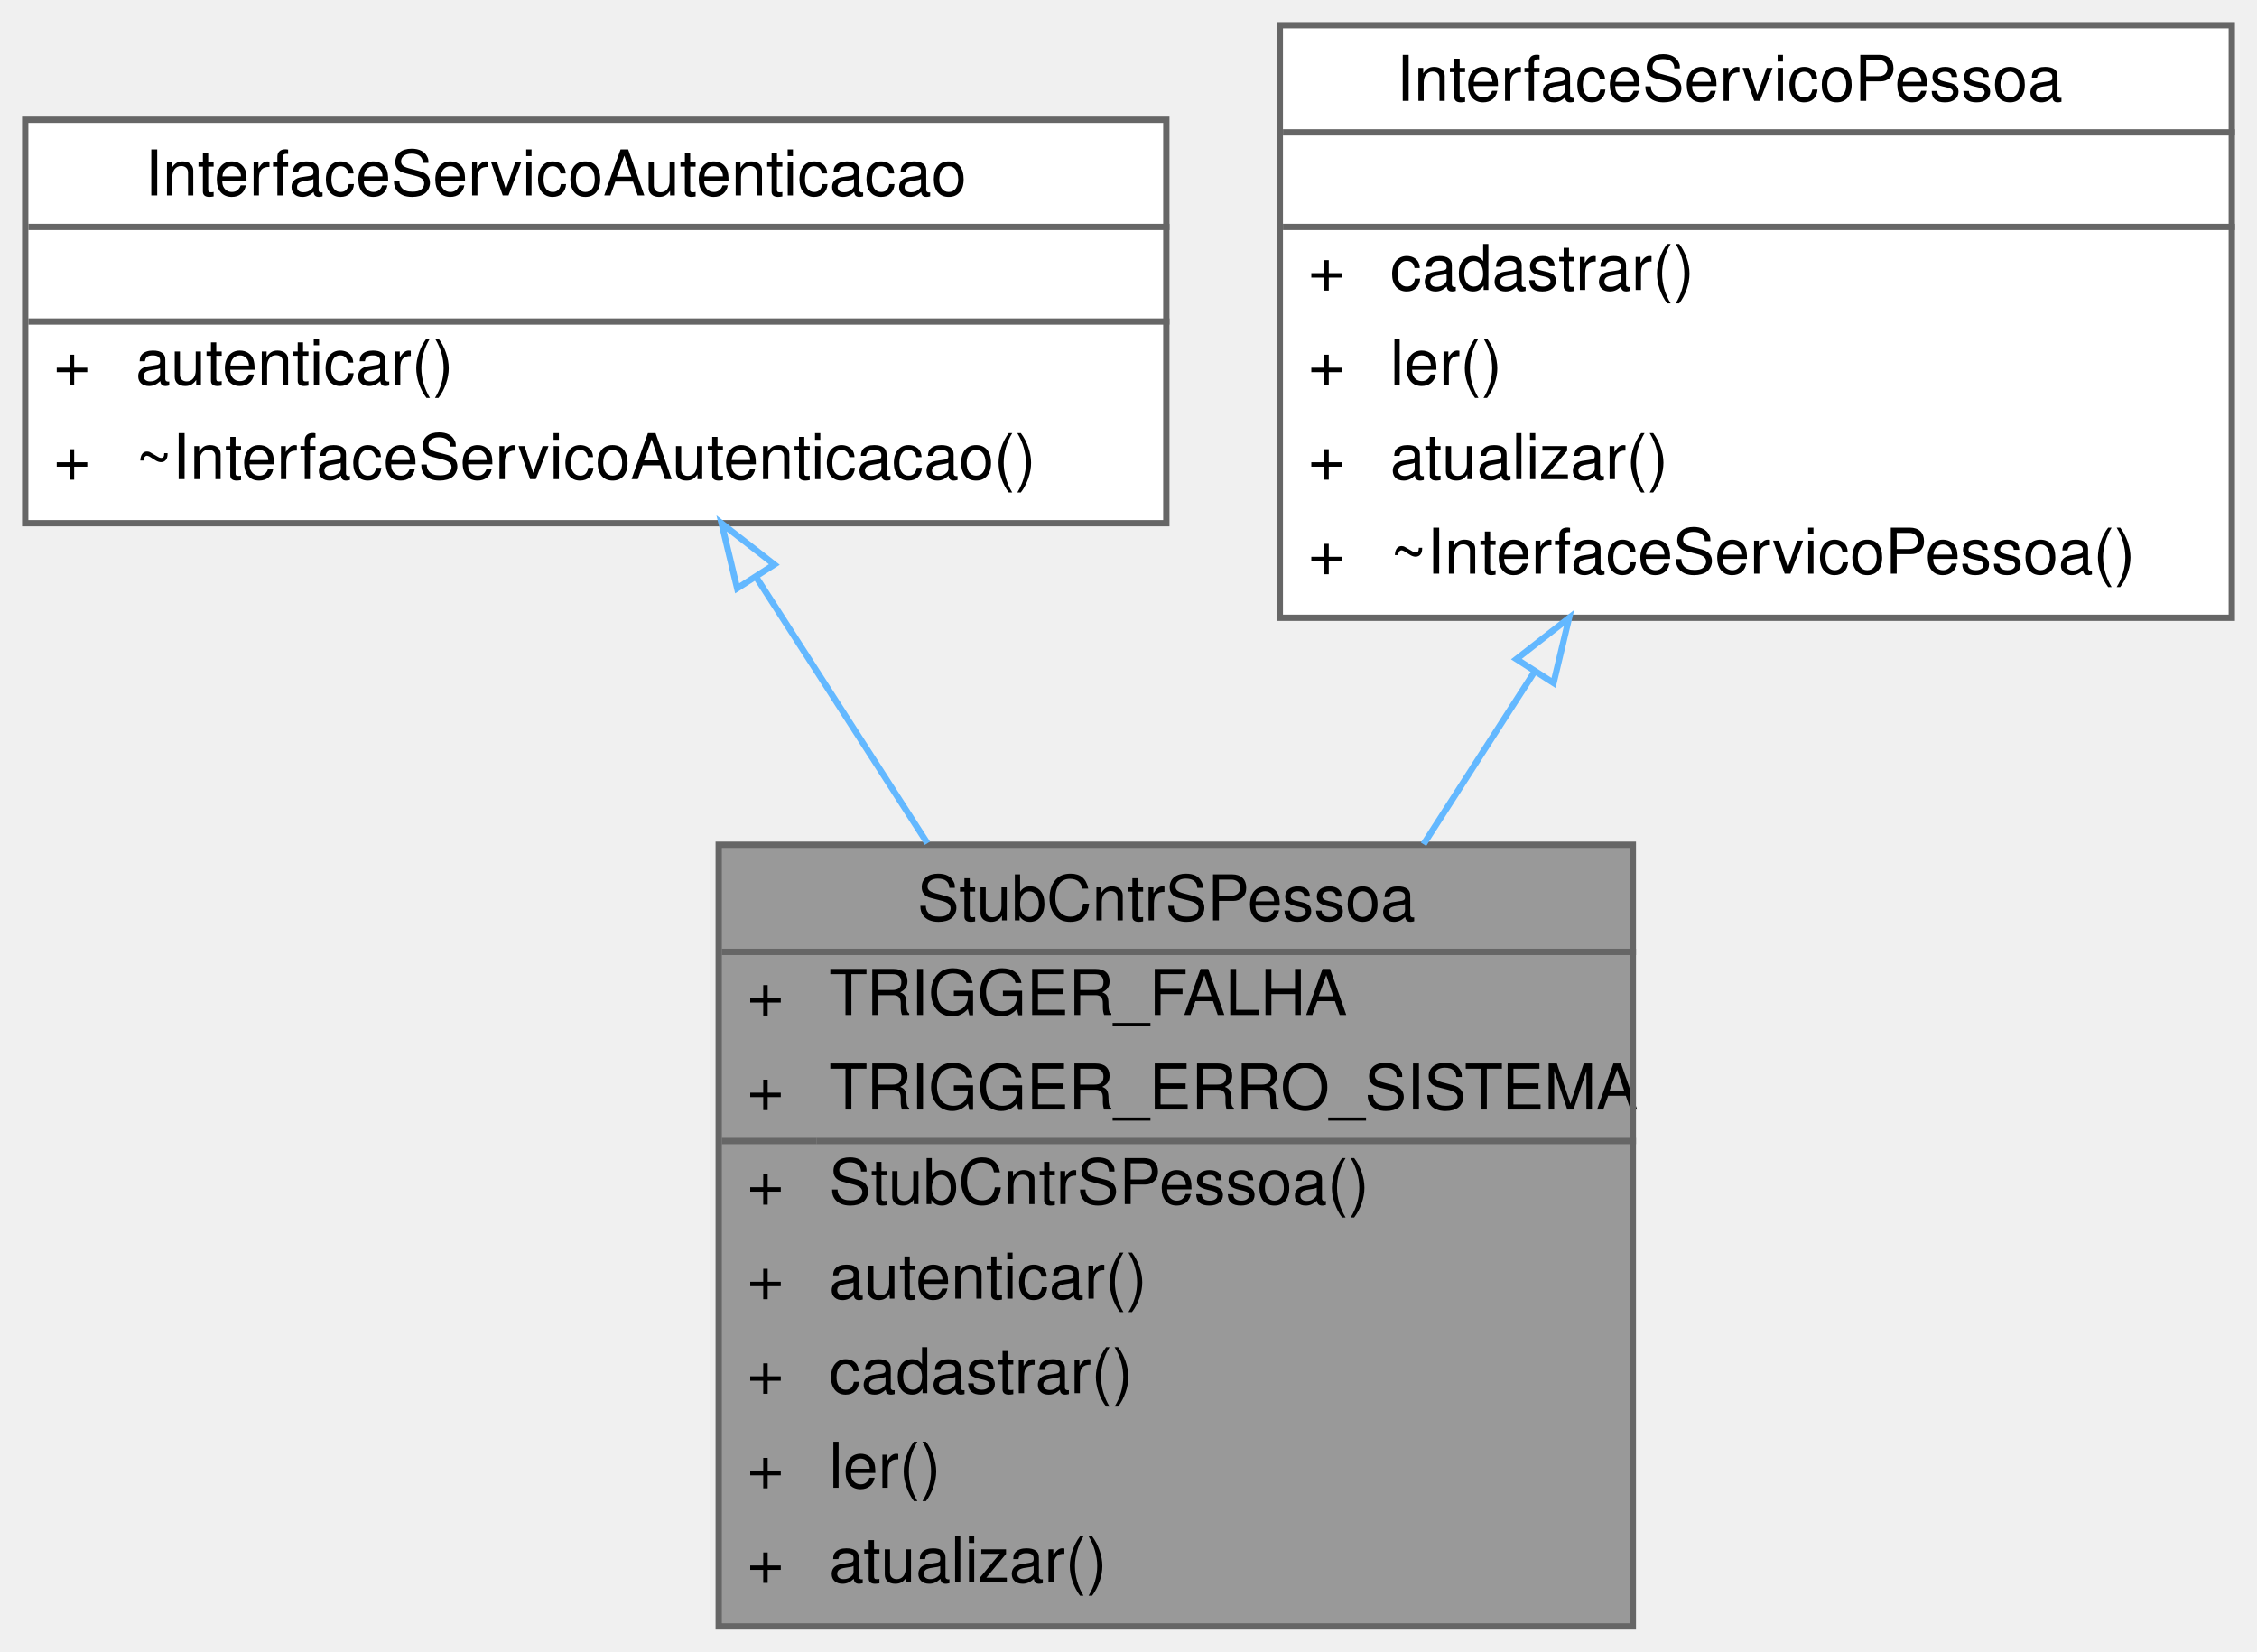
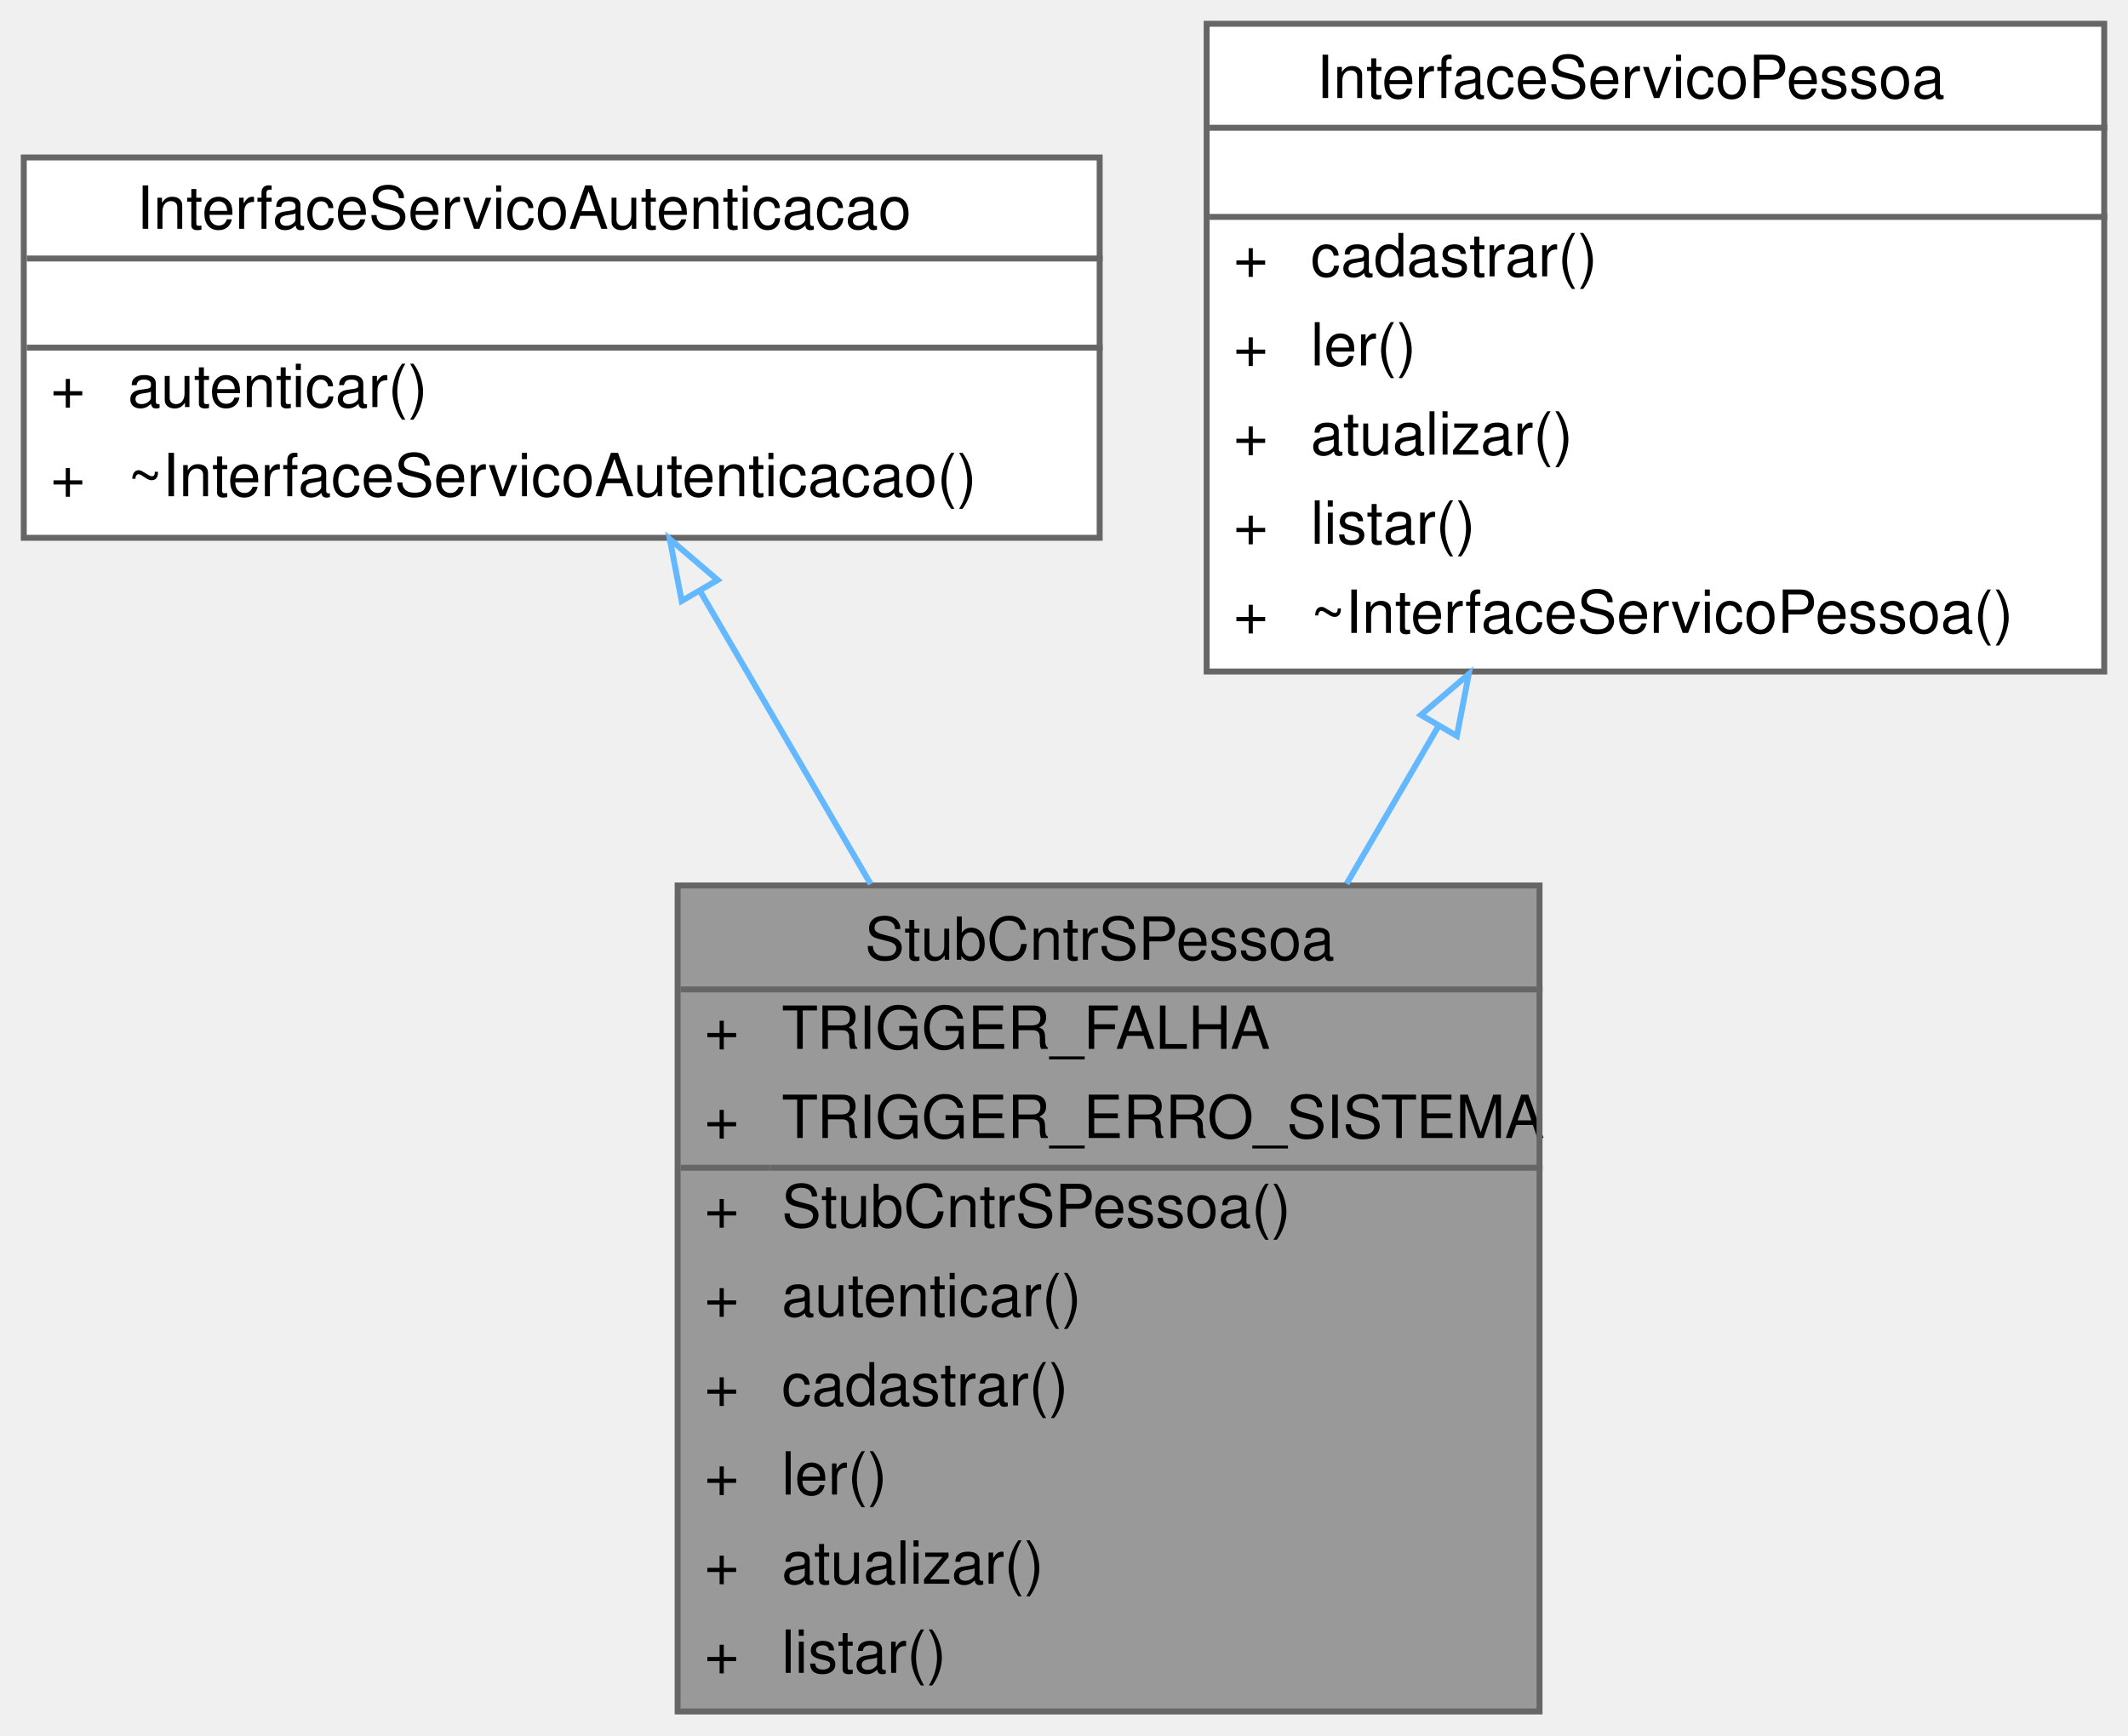
- <svg xmlns="http://www.w3.org/2000/svg" xmlns:xlink="http://www.w3.org/1999/xlink" width="358pt" height="262pt" viewBox="0.00 0.00 358.00 262.00">
-   <g id="graph0" class="graph" transform="scale(1 1) rotate(0) translate(4 258)">
+ <svg xmlns="http://www.w3.org/2000/svg" xmlns:xlink="http://www.w3.org/1999/xlink" width="358pt" height="292pt" viewBox="0.00 0.00 358.00 292.00">
+   <g id="graph0" class="graph" transform="scale(1 1) rotate(0) translate(4 288)">
    <g id="Node000001" class="node">
      <g id="a_Node000001">
        <a xlink:title="Stub do serviço de Pessoa (autenticação e cadastro).">
-           <polygon fill="#999999" stroke="transparent" points="255,-124 110,-124 110,0 255,0 255,-124" />
-           <text text-anchor="start" x="141.5" y="-112" font-family="Helvetica,sans-Serif" font-size="10.00">StubCntrSPessoa</text>
-           <text text-anchor="start" x="114.5" y="-97" font-family="Helvetica,sans-Serif" font-size="10.00">+</text>
-           <text text-anchor="start" x="127.5" y="-97" font-family="Helvetica,sans-Serif" font-size="10.00">TRIGGER_FALHA</text>
-           <text text-anchor="start" x="114.5" y="-82" font-family="Helvetica,sans-Serif" font-size="10.00">+</text>
-           <text text-anchor="start" x="127.5" y="-82" font-family="Helvetica,sans-Serif" font-size="10.00">TRIGGER_ERRO_SISTEMA</text>
-           <text text-anchor="start" x="114.5" y="-67" font-family="Helvetica,sans-Serif" font-size="10.00">+</text>
-           <text text-anchor="start" x="127.5" y="-67" font-family="Helvetica,sans-Serif" font-size="10.00">StubCntrSPessoa()</text>
-           <text text-anchor="start" x="114.5" y="-52" font-family="Helvetica,sans-Serif" font-size="10.00">+</text>
-           <text text-anchor="start" x="127.5" y="-52" font-family="Helvetica,sans-Serif" font-size="10.00">autenticar()</text>
-           <text text-anchor="start" x="114.5" y="-37" font-family="Helvetica,sans-Serif" font-size="10.00">+</text>
-           <text text-anchor="start" x="127.5" y="-37" font-family="Helvetica,sans-Serif" font-size="10.00">cadastrar()</text>
-           <text text-anchor="start" x="114.5" y="-22" font-family="Helvetica,sans-Serif" font-size="10.00">+</text>
-           <text text-anchor="start" x="127.5" y="-22" font-family="Helvetica,sans-Serif" font-size="10.00">ler()</text>
-           <text text-anchor="start" x="114.5" y="-7" font-family="Helvetica,sans-Serif" font-size="10.00">+</text>
-           <text text-anchor="start" x="127.5" y="-7" font-family="Helvetica,sans-Serif" font-size="10.00">atualizar()</text>
-           <polygon fill="#666666" stroke="#666666" points="110.5,-107 110.5,-107 255.5,-107 255.5,-107 110.5,-107" />
-           <polygon fill="#666666" stroke="#666666" points="110.5,-77 110.5,-77 125.5,-77 125.5,-77 110.5,-77" />
-           <polygon fill="#666666" stroke="#666666" points="125.5,-77 125.5,-77 255.5,-77 255.5,-77 125.5,-77" />
-           <polygon fill="none" stroke="#666666" points="110,0 110,-124 255,-124 255,0 110,0" />
+           <polygon fill="#999999" stroke="transparent" points="255,-139 110,-139 110,0 255,0 255,-139" />
+           <text text-anchor="start" x="141.5" y="-126.5" font-family="Helvetica,sans-Serif" font-size="10.00">StubCntrSPessoa</text>
+           <text text-anchor="start" x="114.5" y="-111.5" font-family="Helvetica,sans-Serif" font-size="10.00">+</text>
+           <text text-anchor="start" x="127.5" y="-111.5" font-family="Helvetica,sans-Serif" font-size="10.00">TRIGGER_FALHA</text>
+           <text text-anchor="start" x="114.5" y="-96.5" font-family="Helvetica,sans-Serif" font-size="10.00">+</text>
+           <text text-anchor="start" x="127.5" y="-96.5" font-family="Helvetica,sans-Serif" font-size="10.00">TRIGGER_ERRO_SISTEMA</text>
+           <text text-anchor="start" x="114.5" y="-81.5" font-family="Helvetica,sans-Serif" font-size="10.00">+</text>
+           <text text-anchor="start" x="127.5" y="-81.5" font-family="Helvetica,sans-Serif" font-size="10.00">StubCntrSPessoa()</text>
+           <text text-anchor="start" x="114.5" y="-66.5" font-family="Helvetica,sans-Serif" font-size="10.00">+</text>
+           <text text-anchor="start" x="127.5" y="-66.5" font-family="Helvetica,sans-Serif" font-size="10.00">autenticar()</text>
+           <text text-anchor="start" x="114.5" y="-51.5" font-family="Helvetica,sans-Serif" font-size="10.00">+</text>
+           <text text-anchor="start" x="127.5" y="-51.5" font-family="Helvetica,sans-Serif" font-size="10.00">cadastrar()</text>
+           <text text-anchor="start" x="114.5" y="-36.5" font-family="Helvetica,sans-Serif" font-size="10.00">+</text>
+           <text text-anchor="start" x="127.5" y="-36.5" font-family="Helvetica,sans-Serif" font-size="10.00">ler()</text>
+           <text text-anchor="start" x="114.5" y="-21.5" font-family="Helvetica,sans-Serif" font-size="10.00">+</text>
+           <text text-anchor="start" x="127.5" y="-21.5" font-family="Helvetica,sans-Serif" font-size="10.00">atualizar()</text>
+           <text text-anchor="start" x="114.5" y="-6.5" font-family="Helvetica,sans-Serif" font-size="10.00">+</text>
+           <text text-anchor="start" x="127.5" y="-6.5" font-family="Helvetica,sans-Serif" font-size="10.00">listar()</text>
+           <polygon fill="#666666" stroke="#666666" points="110.5,-121.5 110.5,-121.5 255.5,-121.5 255.5,-121.5 110.5,-121.5" />
+           <polygon fill="#666666" stroke="#666666" points="110.5,-91.5 110.5,-91.5 125.5,-91.5 125.5,-91.5 110.5,-91.5" />
+           <polygon fill="#666666" stroke="#666666" points="125.5,-91.5 125.5,-91.5 255.5,-91.5 255.5,-91.5 125.5,-91.5" />
+           <polygon fill="none" stroke="#666666" points="110,0 110,-139 255,-139 255,0 110,0" />
        </a>
      </g>
    </g>
    <g id="Node000002" class="node">
      <g id="a_Node000002">
        <a xlink:href="classInterfaceServicoAutenticacao.html" target="_top" xlink:title=" ">
-           <polygon fill="white" stroke="transparent" points="181,-239 0,-239 0,-175 181,-175 181,-239" />
-           <text text-anchor="start" x="19" y="-227" font-family="Helvetica,sans-Serif" font-size="10.00">InterfaceServicoAutenticacao</text>
-           <text text-anchor="start" x="89" y="-212" font-family="Helvetica,sans-Serif" font-size="10.00"> </text>
-           <text text-anchor="start" x="4.5" y="-197" font-family="Helvetica,sans-Serif" font-size="10.00">+</text>
-           <text text-anchor="start" x="17.5" y="-197" font-family="Helvetica,sans-Serif" font-size="10.00">autenticar()</text>
-           <text text-anchor="start" x="4.5" y="-182" font-family="Helvetica,sans-Serif" font-size="10.00">+</text>
-           <text text-anchor="start" x="17.5" y="-182" font-family="Helvetica,sans-Serif" font-size="10.00">~InterfaceServicoAutenticacao()</text>
-           <polygon fill="#666666" stroke="#666666" points="0.5,-222 0.5,-222 181.5,-222 181.5,-222 0.5,-222" />
-           <polygon fill="#666666" stroke="#666666" points="0.5,-207 0.5,-207 181.5,-207 181.5,-207 0.5,-207" />
-           <polygon fill="none" stroke="#666666" points="0,-175 0,-239 181,-239 181,-175 0,-175" />
+           <polygon fill="white" stroke="transparent" points="181,-261.5 0,-261.5 0,-197.5 181,-197.5 181,-261.5" />
+           <text text-anchor="start" x="19" y="-249.5" font-family="Helvetica,sans-Serif" font-size="10.00">InterfaceServicoAutenticacao</text>
+           <text text-anchor="start" x="89" y="-234.5" font-family="Helvetica,sans-Serif" font-size="10.00"> </text>
+           <text text-anchor="start" x="4.5" y="-219.5" font-family="Helvetica,sans-Serif" font-size="10.00">+</text>
+           <text text-anchor="start" x="17.5" y="-219.5" font-family="Helvetica,sans-Serif" font-size="10.00">autenticar()</text>
+           <text text-anchor="start" x="4.5" y="-204.5" font-family="Helvetica,sans-Serif" font-size="10.00">+</text>
+           <text text-anchor="start" x="17.5" y="-204.5" font-family="Helvetica,sans-Serif" font-size="10.00">~InterfaceServicoAutenticacao()</text>
+           <polygon fill="#666666" stroke="#666666" points="0.5,-244.5 0.5,-244.5 181.5,-244.5 181.5,-244.5 0.5,-244.5" />
+           <polygon fill="#666666" stroke="#666666" points="0.5,-229.5 0.5,-229.5 181.5,-229.5 181.5,-229.5 0.5,-229.5" />
+           <polygon fill="none" stroke="#666666" points="0,-197.5 0,-261.5 181,-261.5 181,-197.5 0,-197.5" />
        </a>
      </g>
    </g>
    <g id="edge1_Node000001_Node000002" class="edge">
      <g id="a_edge1_Node000001_Node000002">
        <a xlink:title=" ">
-           <path fill="none" stroke="#63b8ff" d="M116.06,-166.27C124.44,-153.25 133.95,-138.47 143.1,-124.24" />
-           <polygon fill="none" stroke="#63b8ff" points="112.93,-164.67 110.46,-174.97 118.82,-168.45 112.93,-164.67" />
+           <path fill="none" stroke="#63b8ff" d="M113.89,-188.33C122.59,-173.4 132.72,-156 142.48,-139.23" />
+           <polygon fill="none" stroke="#63b8ff" points="110.68,-186.88 108.68,-197.28 116.73,-190.4 110.68,-186.88" />
        </a>
      </g>
    </g>
    <g id="Node000003" class="node">
      <g id="a_Node000003">
        <a xlink:href="classInterfaceServicoPessoa.html" target="_top" xlink:title=" ">
-           <polygon fill="white" stroke="transparent" points="350,-254 199,-254 199,-160 350,-160 350,-254" />
-           <text text-anchor="start" x="217.5" y="-242" font-family="Helvetica,sans-Serif" font-size="10.00">InterfaceServicoPessoa</text>
-           <text text-anchor="start" x="273" y="-227" font-family="Helvetica,sans-Serif" font-size="10.00"> </text>
-           <text text-anchor="start" x="203.5" y="-212" font-family="Helvetica,sans-Serif" font-size="10.00">+</text>
-           <text text-anchor="start" x="216.5" y="-212" font-family="Helvetica,sans-Serif" font-size="10.00">cadastrar()</text>
-           <text text-anchor="start" x="203.5" y="-197" font-family="Helvetica,sans-Serif" font-size="10.00">+</text>
-           <text text-anchor="start" x="216.5" y="-197" font-family="Helvetica,sans-Serif" font-size="10.00">ler()</text>
-           <text text-anchor="start" x="203.5" y="-182" font-family="Helvetica,sans-Serif" font-size="10.00">+</text>
-           <text text-anchor="start" x="216.5" y="-182" font-family="Helvetica,sans-Serif" font-size="10.00">atualizar()</text>
-           <text text-anchor="start" x="203.5" y="-167" font-family="Helvetica,sans-Serif" font-size="10.00">+</text>
-           <text text-anchor="start" x="216.5" y="-167" font-family="Helvetica,sans-Serif" font-size="10.00">~InterfaceServicoPessoa()</text>
-           <polygon fill="#666666" stroke="#666666" points="199.5,-237 199.5,-237 350.5,-237 350.5,-237 199.5,-237" />
-           <polygon fill="#666666" stroke="#666666" points="199.5,-222 199.5,-222 350.5,-222 350.5,-222 199.5,-222" />
-           <polygon fill="none" stroke="#666666" points="199,-160 199,-254 350,-254 350,-160 199,-160" />
+           <polygon fill="white" stroke="transparent" points="350,-284 199,-284 199,-175 350,-175 350,-284" />
+           <text text-anchor="start" x="217.5" y="-271.5" font-family="Helvetica,sans-Serif" font-size="10.00">InterfaceServicoPessoa</text>
+           <text text-anchor="start" x="273" y="-256.5" font-family="Helvetica,sans-Serif" font-size="10.00"> </text>
+           <text text-anchor="start" x="203.5" y="-241.5" font-family="Helvetica,sans-Serif" font-size="10.00">+</text>
+           <text text-anchor="start" x="216.5" y="-241.5" font-family="Helvetica,sans-Serif" font-size="10.00">cadastrar()</text>
+           <text text-anchor="start" x="203.5" y="-226.5" font-family="Helvetica,sans-Serif" font-size="10.00">+</text>
+           <text text-anchor="start" x="216.5" y="-226.5" font-family="Helvetica,sans-Serif" font-size="10.00">ler()</text>
+           <text text-anchor="start" x="203.5" y="-211.5" font-family="Helvetica,sans-Serif" font-size="10.00">+</text>
+           <text text-anchor="start" x="216.5" y="-211.5" font-family="Helvetica,sans-Serif" font-size="10.00">atualizar()</text>
+           <text text-anchor="start" x="203.5" y="-196.5" font-family="Helvetica,sans-Serif" font-size="10.00">+</text>
+           <text text-anchor="start" x="216.5" y="-196.5" font-family="Helvetica,sans-Serif" font-size="10.00">listar()</text>
+           <text text-anchor="start" x="203.5" y="-181.5" font-family="Helvetica,sans-Serif" font-size="10.00">+</text>
+           <text text-anchor="start" x="216.5" y="-181.5" font-family="Helvetica,sans-Serif" font-size="10.00">~InterfaceServicoPessoa()</text>
+           <polygon fill="#666666" stroke="#666666" points="199.5,-266.5 199.5,-266.5 350.5,-266.5 350.5,-266.5 199.5,-266.5" />
+           <polygon fill="#666666" stroke="#666666" points="199.5,-251.5 199.5,-251.5 350.5,-251.5 350.5,-251.5 199.5,-251.5" />
+           <polygon fill="none" stroke="#666666" points="199,-175 199,-284 350,-284 350,-175 199,-175" />
        </a>
      </g>
    </g>
    <g id="edge2_Node000001_Node000003" class="edge">
      <g id="a_edge2_Node000001_Node000003">
        <a xlink:title=" ">
-           <path fill="none" stroke="#63b8ff" d="M239.44,-151.51C233.67,-142.54 227.66,-133.19 221.8,-124.08" />
-           <polygon fill="none" stroke="#63b8ff" points="236.53,-153.45 244.88,-159.97 242.42,-149.66 236.53,-153.45" />
+           <path fill="none" stroke="#63b8ff" d="M238.06,-165.92C232.97,-157.17 227.71,-148.14 222.55,-139.28" />
+           <polygon fill="none" stroke="#63b8ff" points="235.04,-167.69 243.1,-174.57 241.09,-164.16 235.04,-167.69" />
        </a>
      </g>
    </g>
  </g>
</svg>
